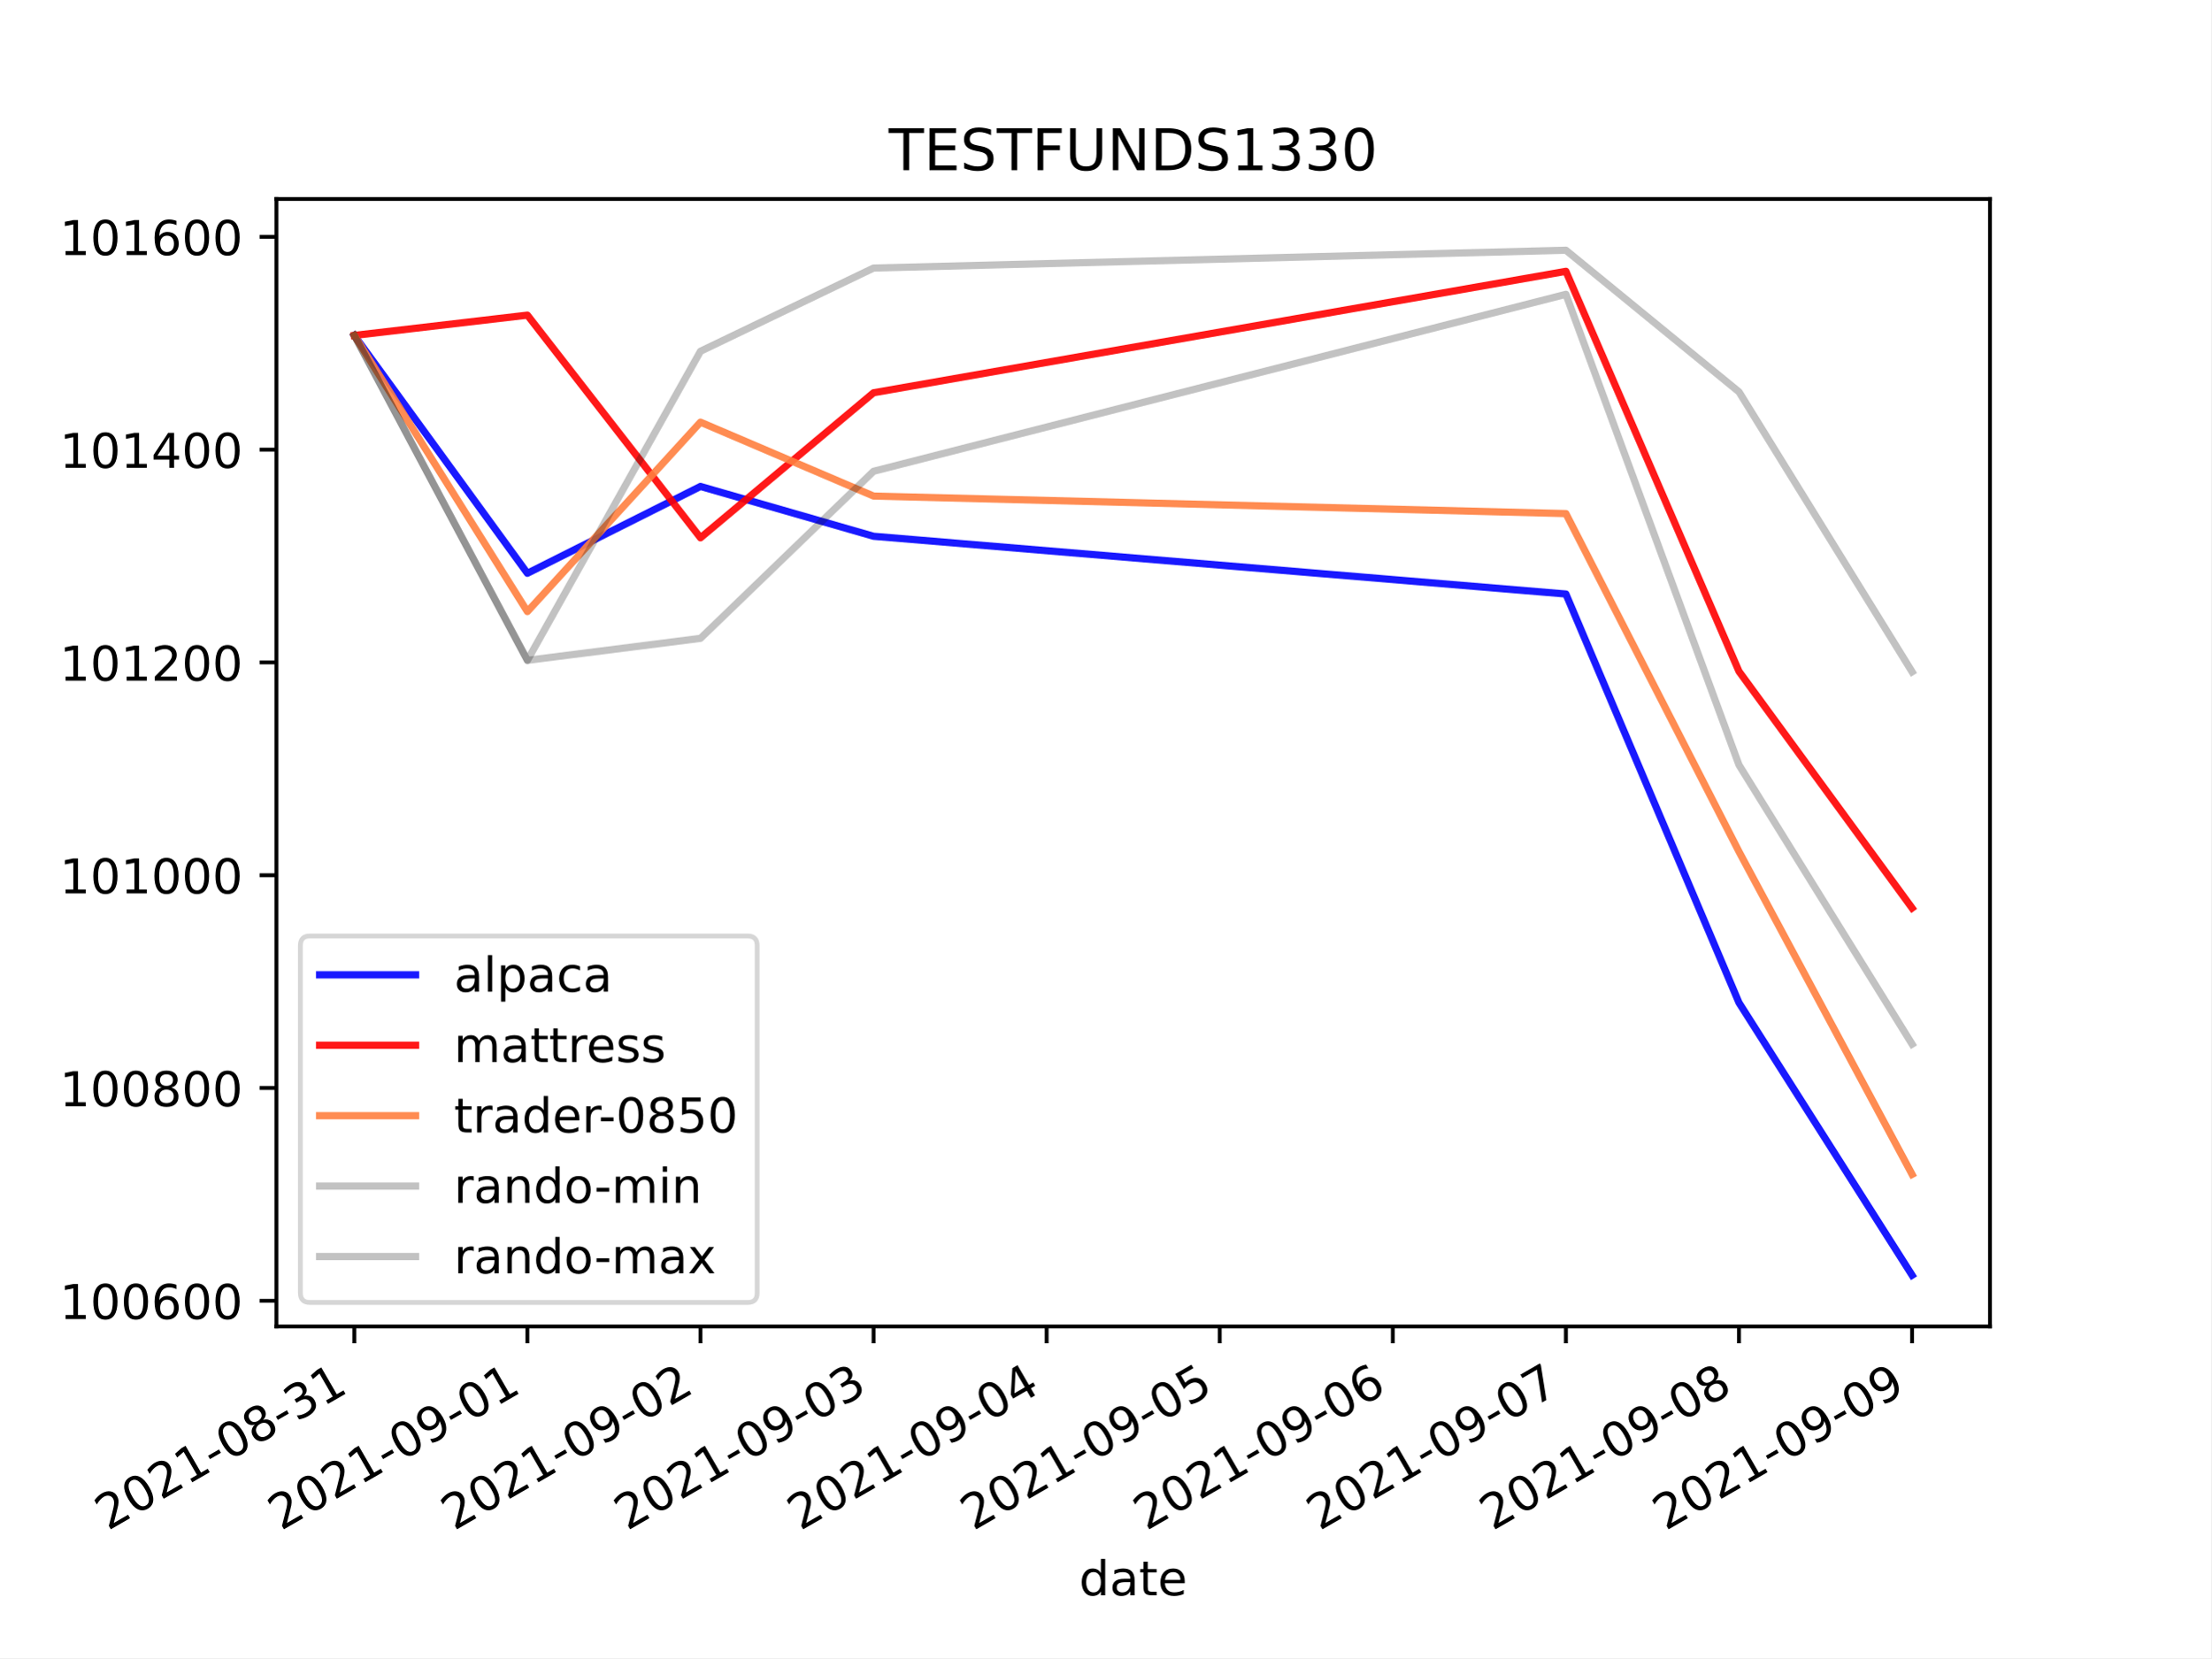
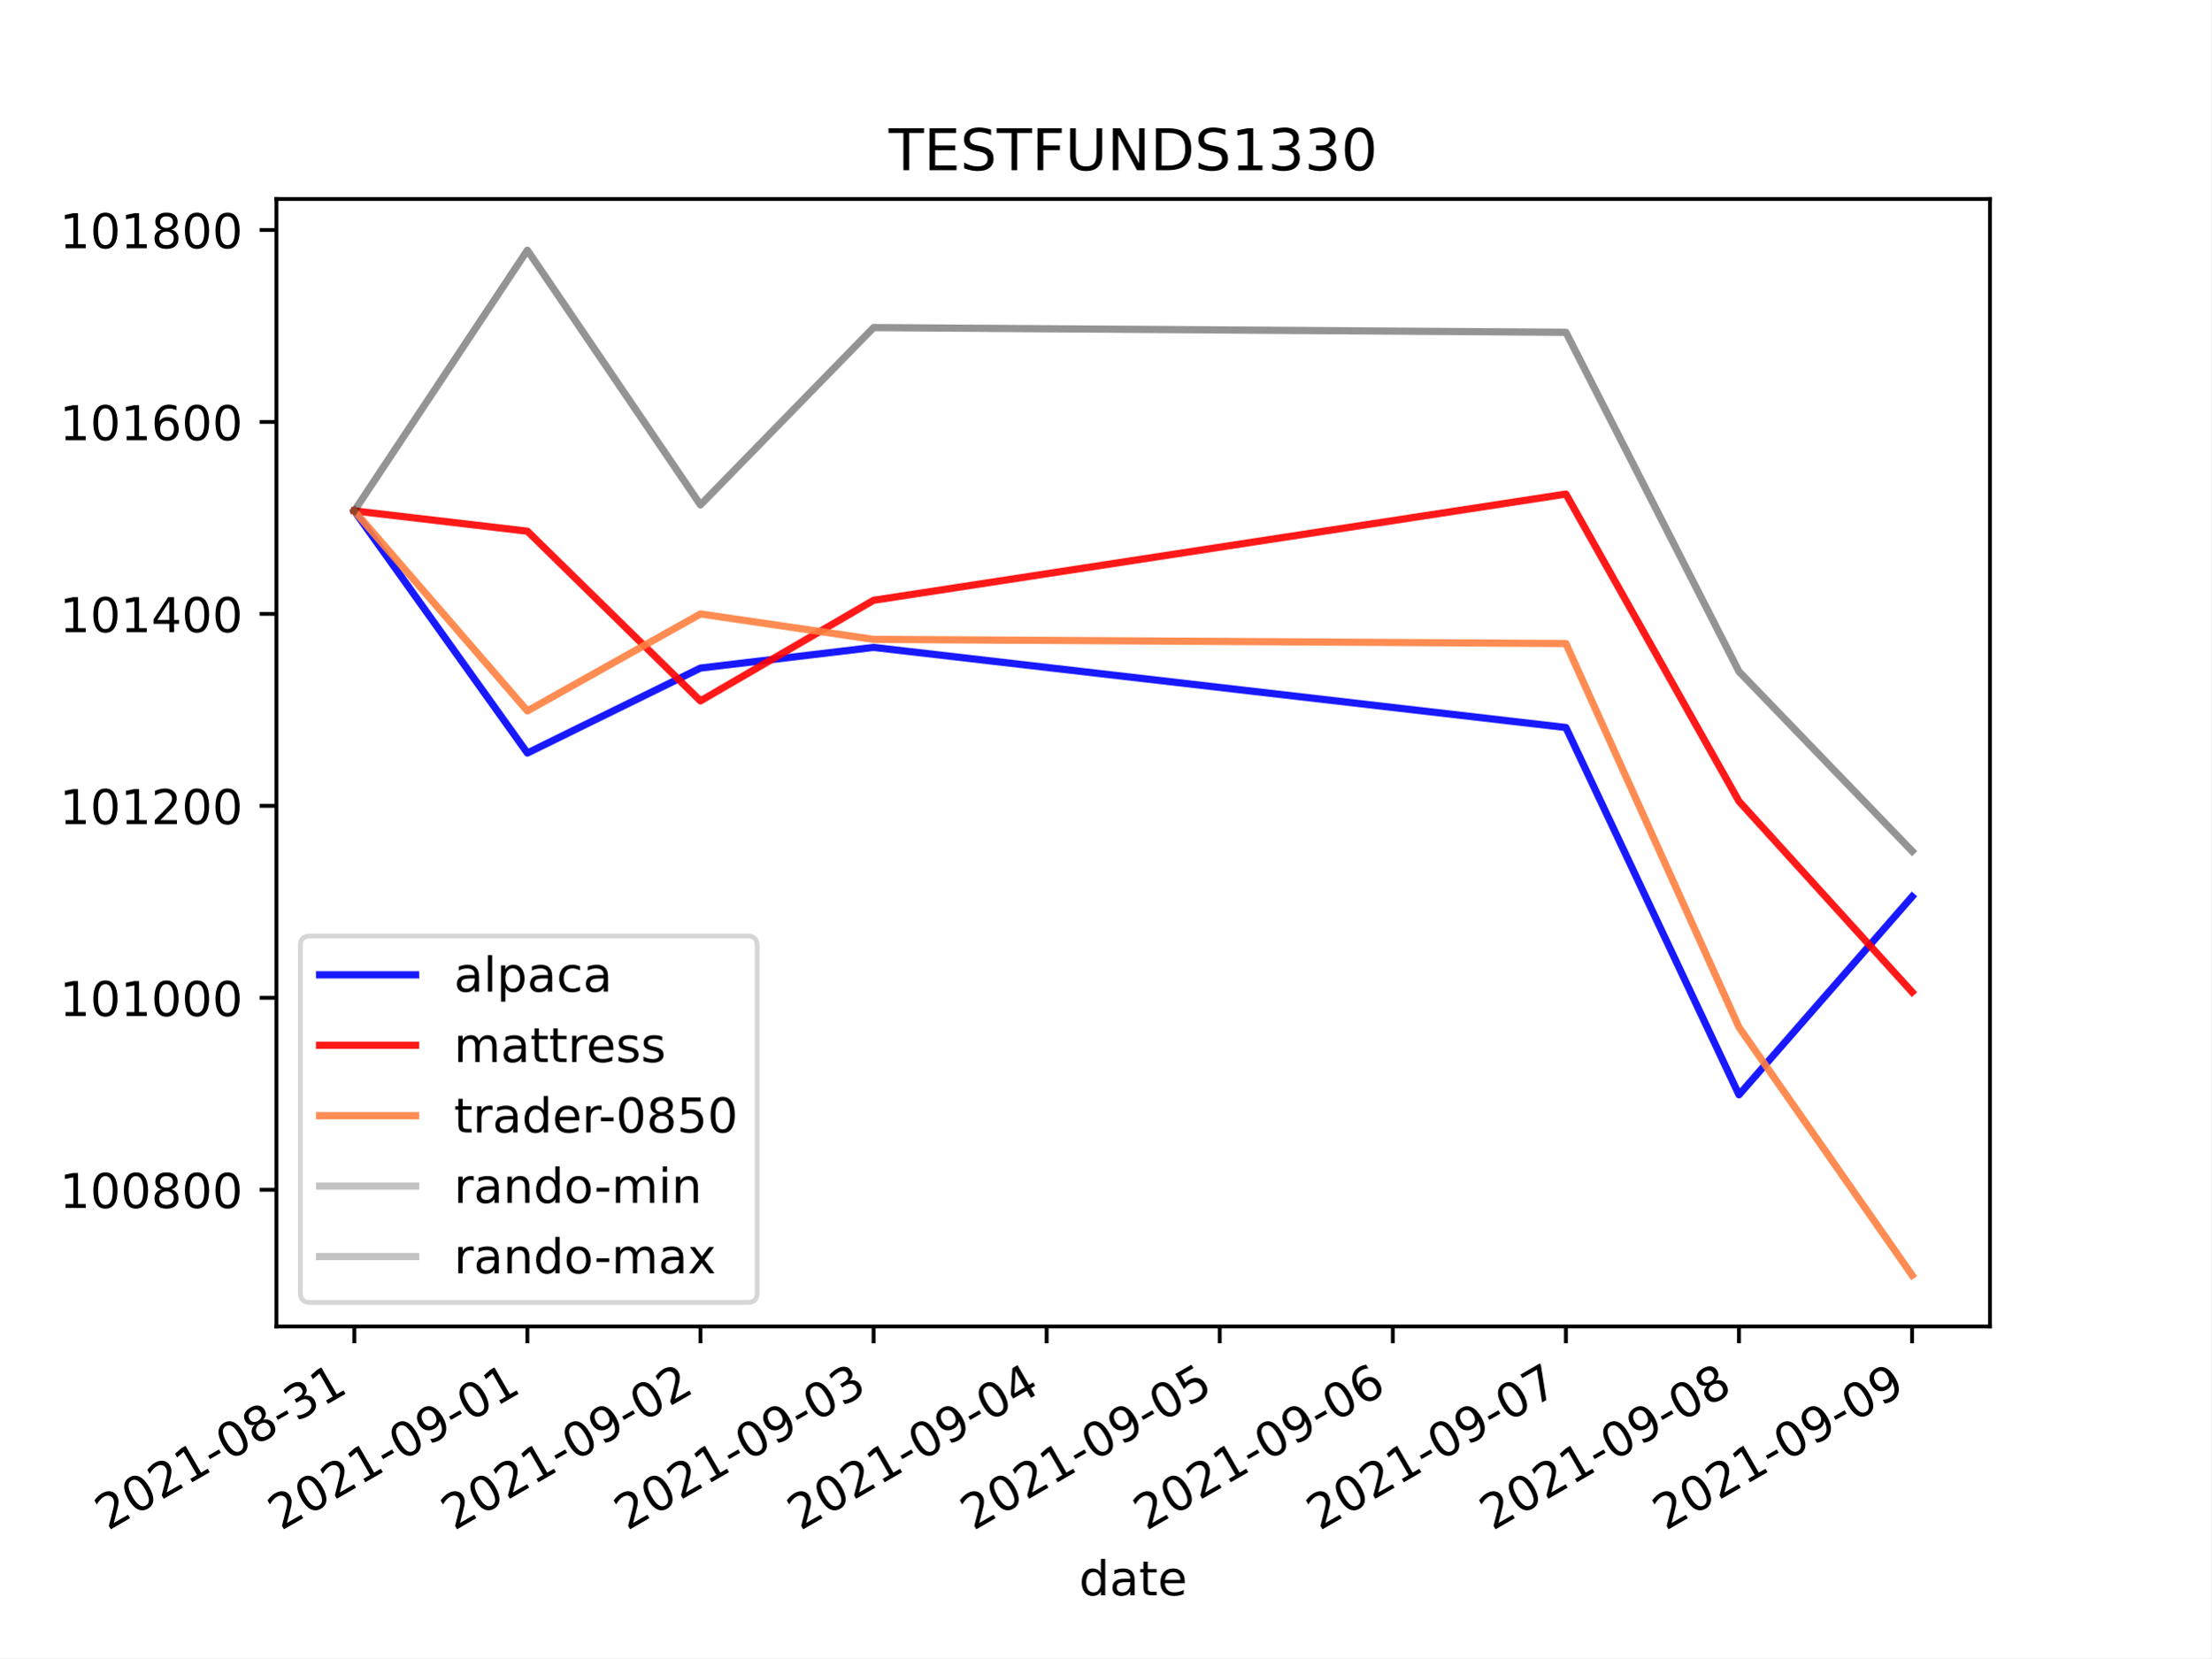
<svg xmlns="http://www.w3.org/2000/svg" xmlns:xlink="http://www.w3.org/1999/xlink" height="345.6pt" version="1.1" viewBox="0 0 460.8 345.6" width="460.8pt">
  <defs>
    <style type="text/css">*{stroke-linecap:butt;stroke-linejoin:round;}</style>
  </defs>
  <g id="figure_1">
    <g id="patch_1">
      <path d="M 0 345.6  L 460.8 345.6  L 460.8 0  L 0 0  z " style="fill:#ffffff;" />
    </g>
    <g id="axes_1">
      <g id="patch_2">
        <path d="M 57.6 276.48  L 414.72 276.48  L 414.72 41.472  L 57.6 41.472  z " style="fill:#ffffff;" />
      </g>
      <g id="matplotlib.axis_1">
        <g id="xtick_1">
          <g id="line2d_1">
            <defs>
-               <path d="M 0 0  L 0 3.5  " id="m4c5fed53c9" style="stroke:#000000;stroke-width:0.8;" />
-             </defs>
-             <g>
-               <use style="stroke:#000000;stroke-width:0.8;" x="73.833" xlink:href="#m4c5fed53c9" y="276.48" />
+               <path d="M 0 0  L 0 3.5  " id="m4da2b58bad" style="stroke:#000000;stroke-width:0.8;" />
+             </defs>
+             <g>
+               <use style="stroke:#000000;stroke-width:0.8;" x="73.833" xlink:href="#m4da2b58bad" y="276.48" />
            </g>
          </g>
          <g id="text_1">
            <g transform="translate(22.46328 319.1183)rotate(-30)scale(0.1 -0.1)">
              <defs>
                <path d="M 1228 531  L 3431 531  L 3431 0  L 469 0  L 469 531  Q 828 903 1448 1529  Q 2069 2156 2228 2338  Q 2531 2678 2651 2914  Q 2772 3150 2772 3378  Q 2772 3750 2511 3984  Q 2250 4219 1831 4219  Q 1534 4219 1204 4116  Q 875 4013 500 3803  L 500 4441  Q 881 4594 1212 4672  Q 1544 4750 1819 4750  Q 2544 4750 2975 4387  Q 3406 4025 3406 3419  Q 3406 3131 3298 2873  Q 3191 2616 2906 2266  Q 2828 2175 2409 1742  Q 1991 1309 1228 531  z " id="DejaVuSans-32" transform="scale(0.015625)" />
                <path d="M 2034 4250  Q 1547 4250 1301 3770  Q 1056 3291 1056 2328  Q 1056 1369 1301 889  Q 1547 409 2034 409  Q 2525 409 2770 889  Q 3016 1369 3016 2328  Q 3016 3291 2770 3770  Q 2525 4250 2034 4250  z M 2034 4750  Q 2819 4750 3233 4129  Q 3647 3509 3647 2328  Q 3647 1150 3233 529  Q 2819 -91 2034 -91  Q 1250 -91 836 529  Q 422 1150 422 2328  Q 422 3509 836 4129  Q 1250 4750 2034 4750  z " id="DejaVuSans-30" transform="scale(0.015625)" />
                <path d="M 794 531  L 1825 531  L 1825 4091  L 703 3866  L 703 4441  L 1819 4666  L 2450 4666  L 2450 531  L 3481 531  L 3481 0  L 794 0  L 794 531  z " id="DejaVuSans-31" transform="scale(0.015625)" />
                <path d="M 313 2009  L 1997 2009  L 1997 1497  L 313 1497  L 313 2009  z " id="DejaVuSans-2d" transform="scale(0.015625)" />
                <path d="M 2034 2216  Q 1584 2216 1326 1975  Q 1069 1734 1069 1313  Q 1069 891 1326 650  Q 1584 409 2034 409  Q 2484 409 2743 651  Q 3003 894 3003 1313  Q 3003 1734 2745 1975  Q 2488 2216 2034 2216  z M 1403 2484  Q 997 2584 770 2862  Q 544 3141 544 3541  Q 544 4100 942 4425  Q 1341 4750 2034 4750  Q 2731 4750 3128 4425  Q 3525 4100 3525 3541  Q 3525 3141 3298 2862  Q 3072 2584 2669 2484  Q 3125 2378 3379 2068  Q 3634 1759 3634 1313  Q 3634 634 3220 271  Q 2806 -91 2034 -91  Q 1263 -91 848 271  Q 434 634 434 1313  Q 434 1759 690 2068  Q 947 2378 1403 2484  z M 1172 3481  Q 1172 3119 1398 2916  Q 1625 2713 2034 2713  Q 2441 2713 2670 2916  Q 2900 3119 2900 3481  Q 2900 3844 2670 4047  Q 2441 4250 2034 4250  Q 1625 4250 1398 4047  Q 1172 3844 1172 3481  z " id="DejaVuSans-38" transform="scale(0.015625)" />
                <path d="M 2597 2516  Q 3050 2419 3304 2112  Q 3559 1806 3559 1356  Q 3559 666 3084 287  Q 2609 -91 1734 -91  Q 1441 -91 1130 -33  Q 819 25 488 141  L 488 750  Q 750 597 1062 519  Q 1375 441 1716 441  Q 2309 441 2620 675  Q 2931 909 2931 1356  Q 2931 1769 2642 2001  Q 2353 2234 1838 2234  L 1294 2234  L 1294 2753  L 1863 2753  Q 2328 2753 2575 2939  Q 2822 3125 2822 3475  Q 2822 3834 2567 4026  Q 2313 4219 1838 4219  Q 1578 4219 1281 4162  Q 984 4106 628 3988  L 628 4550  Q 988 4650 1302 4700  Q 1616 4750 1894 4750  Q 2613 4750 3031 4423  Q 3450 4097 3450 3541  Q 3450 3153 3228 2886  Q 3006 2619 2597 2516  z " id="DejaVuSans-33" transform="scale(0.015625)" />
              </defs>
              <use xlink:href="#DejaVuSans-32" />
              <use x="63.623" xlink:href="#DejaVuSans-30" />
              <use x="127.246" xlink:href="#DejaVuSans-32" />
              <use x="190.869" xlink:href="#DejaVuSans-31" />
              <use x="254.492" xlink:href="#DejaVuSans-2d" />
              <use x="290.576" xlink:href="#DejaVuSans-30" />
              <use x="354.199" xlink:href="#DejaVuSans-38" />
              <use x="417.822" xlink:href="#DejaVuSans-2d" />
              <use x="453.906" xlink:href="#DejaVuSans-33" />
              <use x="517.529" xlink:href="#DejaVuSans-31" />
            </g>
          </g>
        </g>
        <g id="xtick_2">
          <g id="line2d_2">
            <g>
-               <use style="stroke:#000000;stroke-width:0.8;" x="109.905" xlink:href="#m4c5fed53c9" y="276.48" />
+               <use style="stroke:#000000;stroke-width:0.8;" x="109.905" xlink:href="#m4da2b58bad" y="276.48" />
            </g>
          </g>
          <g id="text_2">
            <g transform="translate(58.536 319.1183)rotate(-30)scale(0.1 -0.1)">
              <defs>
                <path d="M 703 97  L 703 672  Q 941 559 1184 500  Q 1428 441 1663 441  Q 2288 441 2617 861  Q 2947 1281 2994 2138  Q 2813 1869 2534 1725  Q 2256 1581 1919 1581  Q 1219 1581 811 2004  Q 403 2428 403 3163  Q 403 3881 828 4315  Q 1253 4750 1959 4750  Q 2769 4750 3195 4129  Q 3622 3509 3622 2328  Q 3622 1225 3098 567  Q 2575 -91 1691 -91  Q 1453 -91 1209 -44  Q 966 3 703 97  z M 1959 2075  Q 2384 2075 2632 2365  Q 2881 2656 2881 3163  Q 2881 3666 2632 3958  Q 2384 4250 1959 4250  Q 1534 4250 1286 3958  Q 1038 3666 1038 3163  Q 1038 2656 1286 2365  Q 1534 2075 1959 2075  z " id="DejaVuSans-39" transform="scale(0.015625)" />
              </defs>
              <use xlink:href="#DejaVuSans-32" />
              <use x="63.623" xlink:href="#DejaVuSans-30" />
              <use x="127.246" xlink:href="#DejaVuSans-32" />
              <use x="190.869" xlink:href="#DejaVuSans-31" />
              <use x="254.492" xlink:href="#DejaVuSans-2d" />
              <use x="290.576" xlink:href="#DejaVuSans-30" />
              <use x="354.199" xlink:href="#DejaVuSans-39" />
              <use x="417.822" xlink:href="#DejaVuSans-2d" />
              <use x="453.906" xlink:href="#DejaVuSans-30" />
              <use x="517.529" xlink:href="#DejaVuSans-31" />
            </g>
          </g>
        </g>
        <g id="xtick_3">
          <g id="line2d_3">
            <g>
-               <use style="stroke:#000000;stroke-width:0.8;" x="145.978" xlink:href="#m4c5fed53c9" y="276.48" />
+               <use style="stroke:#000000;stroke-width:0.8;" x="145.978" xlink:href="#m4da2b58bad" y="276.48" />
            </g>
          </g>
          <g id="text_3">
            <g transform="translate(94.60873 319.1183)rotate(-30)scale(0.1 -0.1)">
              <use xlink:href="#DejaVuSans-32" />
              <use x="63.623" xlink:href="#DejaVuSans-30" />
              <use x="127.246" xlink:href="#DejaVuSans-32" />
              <use x="190.869" xlink:href="#DejaVuSans-31" />
              <use x="254.492" xlink:href="#DejaVuSans-2d" />
              <use x="290.576" xlink:href="#DejaVuSans-30" />
              <use x="354.199" xlink:href="#DejaVuSans-39" />
              <use x="417.822" xlink:href="#DejaVuSans-2d" />
              <use x="453.906" xlink:href="#DejaVuSans-30" />
              <use x="517.529" xlink:href="#DejaVuSans-32" />
            </g>
          </g>
        </g>
        <g id="xtick_4">
          <g id="line2d_4">
            <g>
-               <use style="stroke:#000000;stroke-width:0.8;" x="182.051" xlink:href="#m4c5fed53c9" y="276.48" />
+               <use style="stroke:#000000;stroke-width:0.8;" x="182.051" xlink:href="#m4da2b58bad" y="276.48" />
            </g>
          </g>
          <g id="text_4">
            <g transform="translate(130.6815 319.1183)rotate(-30)scale(0.1 -0.1)">
              <use xlink:href="#DejaVuSans-32" />
              <use x="63.623" xlink:href="#DejaVuSans-30" />
              <use x="127.246" xlink:href="#DejaVuSans-32" />
              <use x="190.869" xlink:href="#DejaVuSans-31" />
              <use x="254.492" xlink:href="#DejaVuSans-2d" />
              <use x="290.576" xlink:href="#DejaVuSans-30" />
              <use x="354.199" xlink:href="#DejaVuSans-39" />
              <use x="417.822" xlink:href="#DejaVuSans-2d" />
              <use x="453.906" xlink:href="#DejaVuSans-30" />
              <use x="517.529" xlink:href="#DejaVuSans-33" />
            </g>
          </g>
        </g>
        <g id="xtick_5">
          <g id="line2d_5">
            <g>
-               <use style="stroke:#000000;stroke-width:0.8;" x="218.124" xlink:href="#m4c5fed53c9" y="276.48" />
+               <use style="stroke:#000000;stroke-width:0.8;" x="218.124" xlink:href="#m4da2b58bad" y="276.48" />
            </g>
          </g>
          <g id="text_5">
            <g transform="translate(166.7542 319.1183)rotate(-30)scale(0.1 -0.1)">
              <defs>
                <path d="M 2419 4116  L 825 1625  L 2419 1625  L 2419 4116  z M 2253 4666  L 3047 4666  L 3047 1625  L 3713 1625  L 3713 1100  L 3047 1100  L 3047 0  L 2419 0  L 2419 1100  L 313 1100  L 313 1709  L 2253 4666  z " id="DejaVuSans-34" transform="scale(0.015625)" />
              </defs>
              <use xlink:href="#DejaVuSans-32" />
              <use x="63.623" xlink:href="#DejaVuSans-30" />
              <use x="127.246" xlink:href="#DejaVuSans-32" />
              <use x="190.869" xlink:href="#DejaVuSans-31" />
              <use x="254.492" xlink:href="#DejaVuSans-2d" />
              <use x="290.576" xlink:href="#DejaVuSans-30" />
              <use x="354.199" xlink:href="#DejaVuSans-39" />
              <use x="417.822" xlink:href="#DejaVuSans-2d" />
              <use x="453.906" xlink:href="#DejaVuSans-30" />
              <use x="517.529" xlink:href="#DejaVuSans-34" />
            </g>
          </g>
        </g>
        <g id="xtick_6">
          <g id="line2d_6">
            <g>
-               <use style="stroke:#000000;stroke-width:0.8;" x="254.196" xlink:href="#m4c5fed53c9" y="276.48" />
+               <use style="stroke:#000000;stroke-width:0.8;" x="254.196" xlink:href="#m4da2b58bad" y="276.48" />
            </g>
          </g>
          <g id="text_6">
            <g transform="translate(202.8269 319.1183)rotate(-30)scale(0.1 -0.1)">
              <defs>
                <path d="M 691 4666  L 3169 4666  L 3169 4134  L 1269 4134  L 1269 2991  Q 1406 3038 1543 3061  Q 1681 3084 1819 3084  Q 2600 3084 3056 2656  Q 3513 2228 3513 1497  Q 3513 744 3044 326  Q 2575 -91 1722 -91  Q 1428 -91 1123 -41  Q 819 9 494 109  L 494 744  Q 775 591 1075 516  Q 1375 441 1709 441  Q 2250 441 2565 725  Q 2881 1009 2881 1497  Q 2881 1984 2565 2268  Q 2250 2553 1709 2553  Q 1456 2553 1204 2497  Q 953 2441 691 2322  L 691 4666  z " id="DejaVuSans-35" transform="scale(0.015625)" />
              </defs>
              <use xlink:href="#DejaVuSans-32" />
              <use x="63.623" xlink:href="#DejaVuSans-30" />
              <use x="127.246" xlink:href="#DejaVuSans-32" />
              <use x="190.869" xlink:href="#DejaVuSans-31" />
              <use x="254.492" xlink:href="#DejaVuSans-2d" />
              <use x="290.576" xlink:href="#DejaVuSans-30" />
              <use x="354.199" xlink:href="#DejaVuSans-39" />
              <use x="417.822" xlink:href="#DejaVuSans-2d" />
              <use x="453.906" xlink:href="#DejaVuSans-30" />
              <use x="517.529" xlink:href="#DejaVuSans-35" />
            </g>
          </g>
        </g>
        <g id="xtick_7">
          <g id="line2d_7">
            <g>
-               <use style="stroke:#000000;stroke-width:0.8;" x="290.269" xlink:href="#m4c5fed53c9" y="276.48" />
+               <use style="stroke:#000000;stroke-width:0.8;" x="290.269" xlink:href="#m4da2b58bad" y="276.48" />
            </g>
          </g>
          <g id="text_7">
            <g transform="translate(238.8996 319.1183)rotate(-30)scale(0.1 -0.1)">
              <defs>
                <path d="M 2113 2584  Q 1688 2584 1439 2293  Q 1191 2003 1191 1497  Q 1191 994 1439 701  Q 1688 409 2113 409  Q 2538 409 2786 701  Q 3034 994 3034 1497  Q 3034 2003 2786 2293  Q 2538 2584 2113 2584  z M 3366 4563  L 3366 3988  Q 3128 4100 2886 4159  Q 2644 4219 2406 4219  Q 1781 4219 1451 3797  Q 1122 3375 1075 2522  Q 1259 2794 1537 2939  Q 1816 3084 2150 3084  Q 2853 3084 3261 2657  Q 3669 2231 3669 1497  Q 3669 778 3244 343  Q 2819 -91 2113 -91  Q 1303 -91 875 529  Q 447 1150 447 2328  Q 447 3434 972 4092  Q 1497 4750 2381 4750  Q 2619 4750 2861 4703  Q 3103 4656 3366 4563  z " id="DejaVuSans-36" transform="scale(0.015625)" />
              </defs>
              <use xlink:href="#DejaVuSans-32" />
              <use x="63.623" xlink:href="#DejaVuSans-30" />
              <use x="127.246" xlink:href="#DejaVuSans-32" />
              <use x="190.869" xlink:href="#DejaVuSans-31" />
              <use x="254.492" xlink:href="#DejaVuSans-2d" />
              <use x="290.576" xlink:href="#DejaVuSans-30" />
              <use x="354.199" xlink:href="#DejaVuSans-39" />
              <use x="417.822" xlink:href="#DejaVuSans-2d" />
              <use x="453.906" xlink:href="#DejaVuSans-30" />
              <use x="517.529" xlink:href="#DejaVuSans-36" />
            </g>
          </g>
        </g>
        <g id="xtick_8">
          <g id="line2d_8">
            <g>
-               <use style="stroke:#000000;stroke-width:0.8;" x="326.342" xlink:href="#m4c5fed53c9" y="276.48" />
+               <use style="stroke:#000000;stroke-width:0.8;" x="326.342" xlink:href="#m4da2b58bad" y="276.48" />
            </g>
          </g>
          <g id="text_8">
            <g transform="translate(274.9724 319.1183)rotate(-30)scale(0.1 -0.1)">
              <defs>
                <path d="M 525 4666  L 3525 4666  L 3525 4397  L 1831 0  L 1172 0  L 2766 4134  L 525 4134  L 525 4666  z " id="DejaVuSans-37" transform="scale(0.015625)" />
              </defs>
              <use xlink:href="#DejaVuSans-32" />
              <use x="63.623" xlink:href="#DejaVuSans-30" />
              <use x="127.246" xlink:href="#DejaVuSans-32" />
              <use x="190.869" xlink:href="#DejaVuSans-31" />
              <use x="254.492" xlink:href="#DejaVuSans-2d" />
              <use x="290.576" xlink:href="#DejaVuSans-30" />
              <use x="354.199" xlink:href="#DejaVuSans-39" />
              <use x="417.822" xlink:href="#DejaVuSans-2d" />
              <use x="453.906" xlink:href="#DejaVuSans-30" />
              <use x="517.529" xlink:href="#DejaVuSans-37" />
            </g>
          </g>
        </g>
        <g id="xtick_9">
          <g id="line2d_9">
            <g>
-               <use style="stroke:#000000;stroke-width:0.8;" x="362.415" xlink:href="#m4c5fed53c9" y="276.48" />
+               <use style="stroke:#000000;stroke-width:0.8;" x="362.415" xlink:href="#m4da2b58bad" y="276.48" />
            </g>
          </g>
          <g id="text_9">
            <g transform="translate(311.0451 319.1183)rotate(-30)scale(0.1 -0.1)">
              <use xlink:href="#DejaVuSans-32" />
              <use x="63.623" xlink:href="#DejaVuSans-30" />
              <use x="127.246" xlink:href="#DejaVuSans-32" />
              <use x="190.869" xlink:href="#DejaVuSans-31" />
              <use x="254.492" xlink:href="#DejaVuSans-2d" />
              <use x="290.576" xlink:href="#DejaVuSans-30" />
              <use x="354.199" xlink:href="#DejaVuSans-39" />
              <use x="417.822" xlink:href="#DejaVuSans-2d" />
              <use x="453.906" xlink:href="#DejaVuSans-30" />
              <use x="517.529" xlink:href="#DejaVuSans-38" />
            </g>
          </g>
        </g>
        <g id="xtick_10">
          <g id="line2d_10">
            <g>
-               <use style="stroke:#000000;stroke-width:0.8;" x="398.487" xlink:href="#m4c5fed53c9" y="276.48" />
+               <use style="stroke:#000000;stroke-width:0.8;" x="398.487" xlink:href="#m4da2b58bad" y="276.48" />
            </g>
          </g>
          <g id="text_10">
            <g transform="translate(347.1178 319.1183)rotate(-30)scale(0.1 -0.1)">
              <use xlink:href="#DejaVuSans-32" />
              <use x="63.623" xlink:href="#DejaVuSans-30" />
              <use x="127.246" xlink:href="#DejaVuSans-32" />
              <use x="190.869" xlink:href="#DejaVuSans-31" />
              <use x="254.492" xlink:href="#DejaVuSans-2d" />
              <use x="290.576" xlink:href="#DejaVuSans-30" />
              <use x="354.199" xlink:href="#DejaVuSans-39" />
              <use x="417.822" xlink:href="#DejaVuSans-2d" />
              <use x="453.906" xlink:href="#DejaVuSans-30" />
              <use x="517.529" xlink:href="#DejaVuSans-39" />
            </g>
          </g>
        </g>
        <g id="text_11">
          <g transform="translate(224.885 332.5178)scale(0.1 -0.1)">
            <defs>
              <path d="M 2906 2969  L 2906 4863  L 3481 4863  L 3481 0  L 2906 0  L 2906 525  Q 2725 213 2448 61  Q 2172 -91 1784 -91  Q 1150 -91 751 415  Q 353 922 353 1747  Q 353 2572 751 3078  Q 1150 3584 1784 3584  Q 2172 3584 2448 3432  Q 2725 3281 2906 2969  z M 947 1747  Q 947 1113 1208 752  Q 1469 391 1925 391  Q 2381 391 2643 752  Q 2906 1113 2906 1747  Q 2906 2381 2643 2742  Q 2381 3103 1925 3103  Q 1469 3103 1208 2742  Q 947 2381 947 1747  z " id="DejaVuSans-64" transform="scale(0.015625)" />
              <path d="M 2194 1759  Q 1497 1759 1228 1600  Q 959 1441 959 1056  Q 959 750 1161 570  Q 1363 391 1709 391  Q 2188 391 2477 730  Q 2766 1069 2766 1631  L 2766 1759  L 2194 1759  z M 3341 1997  L 3341 0  L 2766 0  L 2766 531  Q 2569 213 2275 61  Q 1981 -91 1556 -91  Q 1019 -91 701 211  Q 384 513 384 1019  Q 384 1609 779 1909  Q 1175 2209 1959 2209  L 2766 2209  L 2766 2266  Q 2766 2663 2505 2880  Q 2244 3097 1772 3097  Q 1472 3097 1187 3025  Q 903 2953 641 2809  L 641 3341  Q 956 3463 1253 3523  Q 1550 3584 1831 3584  Q 2591 3584 2966 3190  Q 3341 2797 3341 1997  z " id="DejaVuSans-61" transform="scale(0.015625)" />
              <path d="M 1172 4494  L 1172 3500  L 2356 3500  L 2356 3053  L 1172 3053  L 1172 1153  Q 1172 725 1289 603  Q 1406 481 1766 481  L 2356 481  L 2356 0  L 1766 0  Q 1100 0 847 248  Q 594 497 594 1153  L 594 3053  L 172 3053  L 172 3500  L 594 3500  L 594 4494  L 1172 4494  z " id="DejaVuSans-74" transform="scale(0.015625)" />
              <path d="M 3597 1894  L 3597 1613  L 953 1613  Q 991 1019 1311 708  Q 1631 397 2203 397  Q 2534 397 2845 478  Q 3156 559 3463 722  L 3463 178  Q 3153 47 2828 -22  Q 2503 -91 2169 -91  Q 1331 -91 842 396  Q 353 884 353 1716  Q 353 2575 817 3079  Q 1281 3584 2069 3584  Q 2775 3584 3186 3129  Q 3597 2675 3597 1894  z M 3022 2063  Q 3016 2534 2758 2815  Q 2500 3097 2075 3097  Q 1594 3097 1305 2825  Q 1016 2553 972 2059  L 3022 2063  z " id="DejaVuSans-65" transform="scale(0.015625)" />
            </defs>
            <use xlink:href="#DejaVuSans-64" />
            <use x="63.477" xlink:href="#DejaVuSans-61" />
            <use x="124.756" xlink:href="#DejaVuSans-74" />
            <use x="163.965" xlink:href="#DejaVuSans-65" />
          </g>
        </g>
      </g>
      <g id="matplotlib.axis_2">
        <g id="ytick_1">
          <g id="line2d_11">
            <defs>
-               <path d="M 0 0  L -3.5 0  " id="ma691c8495b" style="stroke:#000000;stroke-width:0.8;" />
-             </defs>
-             <g>
-               <use style="stroke:#000000;stroke-width:0.8;" x="57.6" xlink:href="#ma691c8495b" y="271.127" />
+               <path d="M 0 0  L -3.5 0  " id="m7d7e207d84" style="stroke:#000000;stroke-width:0.8;" />
+             </defs>
+             <g>
+               <use style="stroke:#000000;stroke-width:0.8;" x="57.6" xlink:href="#m7d7e207d84" y="247.988" />
            </g>
          </g>
          <g id="text_12">
-             <g transform="translate(12.425 274.9266)scale(0.1 -0.1)">
-               <use xlink:href="#DejaVuSans-31" />
-               <use x="63.623" xlink:href="#DejaVuSans-30" />
-               <use x="127.246" xlink:href="#DejaVuSans-30" />
-               <use x="190.869" xlink:href="#DejaVuSans-36" />
-               <use x="254.492" xlink:href="#DejaVuSans-30" />
-               <use x="318.115" xlink:href="#DejaVuSans-30" />
-             </g>
-           </g>
-         </g>
-         <g id="ytick_2">
-           <g id="line2d_12">
-             <g>
-               <use style="stroke:#000000;stroke-width:0.8;" x="57.6" xlink:href="#ma691c8495b" y="226.773" />
-             </g>
-           </g>
-           <g id="text_13">
-             <g transform="translate(12.425 230.5723)scale(0.1 -0.1)">
+             <g transform="translate(12.425 251.7871)scale(0.1 -0.1)">
              <use xlink:href="#DejaVuSans-31" />
              <use x="63.623" xlink:href="#DejaVuSans-30" />
              <use x="127.246" xlink:href="#DejaVuSans-30" />
              <use x="190.869" xlink:href="#DejaVuSans-38" />
              <use x="254.492" xlink:href="#DejaVuSans-30" />
              <use x="318.115" xlink:href="#DejaVuSans-30" />
            </g>
          </g>
        </g>
-         <g id="ytick_3">
-           <g id="line2d_13">
-             <g>
-               <use style="stroke:#000000;stroke-width:0.8;" x="57.6" xlink:href="#ma691c8495b" y="182.419" />
-             </g>
-           </g>
-           <g id="text_14">
-             <g transform="translate(12.425 186.218)scale(0.1 -0.1)">
+         <g id="ytick_2">
+           <g id="line2d_12">
+             <g>
+               <use style="stroke:#000000;stroke-width:0.8;" x="57.6" xlink:href="#m7d7e207d84" y="207.976" />
+             </g>
+           </g>
+           <g id="text_13">
+             <g transform="translate(12.425 211.7755)scale(0.1 -0.1)">
              <use xlink:href="#DejaVuSans-31" />
              <use x="63.623" xlink:href="#DejaVuSans-30" />
              <use x="127.246" xlink:href="#DejaVuSans-31" />
              <use x="190.869" xlink:href="#DejaVuSans-30" />
              <use x="254.492" xlink:href="#DejaVuSans-30" />
              <use x="318.115" xlink:href="#DejaVuSans-30" />
            </g>
          </g>
        </g>
-         <g id="ytick_4">
-           <g id="line2d_14">
-             <g>
-               <use style="stroke:#000000;stroke-width:0.8;" x="57.6" xlink:href="#ma691c8495b" y="138.065" />
-             </g>
-           </g>
-           <g id="text_15">
-             <g transform="translate(12.425 141.8637)scale(0.1 -0.1)">
+         <g id="ytick_3">
+           <g id="line2d_13">
+             <g>
+               <use style="stroke:#000000;stroke-width:0.8;" x="57.6" xlink:href="#m7d7e207d84" y="167.965" />
+             </g>
+           </g>
+           <g id="text_14">
+             <g transform="translate(12.425 171.7638)scale(0.1 -0.1)">
              <use xlink:href="#DejaVuSans-31" />
              <use x="63.623" xlink:href="#DejaVuSans-30" />
              <use x="127.246" xlink:href="#DejaVuSans-31" />
              <use x="190.869" xlink:href="#DejaVuSans-32" />
              <use x="254.492" xlink:href="#DejaVuSans-30" />
              <use x="318.115" xlink:href="#DejaVuSans-30" />
            </g>
          </g>
        </g>
-         <g id="ytick_5">
-           <g id="line2d_15">
-             <g>
-               <use style="stroke:#000000;stroke-width:0.8;" x="57.6" xlink:href="#ma691c8495b" y="93.71" />
-             </g>
-           </g>
-           <g id="text_16">
-             <g transform="translate(12.425 97.50946)scale(0.1 -0.1)">
+         <g id="ytick_4">
+           <g id="line2d_14">
+             <g>
+               <use style="stroke:#000000;stroke-width:0.8;" x="57.6" xlink:href="#m7d7e207d84" y="127.953" />
+             </g>
+           </g>
+           <g id="text_15">
+             <g transform="translate(12.425 131.7522)scale(0.1 -0.1)">
              <use xlink:href="#DejaVuSans-31" />
              <use x="63.623" xlink:href="#DejaVuSans-30" />
              <use x="127.246" xlink:href="#DejaVuSans-31" />
              <use x="190.869" xlink:href="#DejaVuSans-34" />
              <use x="254.492" xlink:href="#DejaVuSans-30" />
              <use x="318.115" xlink:href="#DejaVuSans-30" />
            </g>
          </g>
        </g>
-         <g id="ytick_6">
-           <g id="line2d_16">
-             <g>
-               <use style="stroke:#000000;stroke-width:0.8;" x="57.6" xlink:href="#ma691c8495b" y="49.356" />
-             </g>
-           </g>
-           <g id="text_17">
-             <g transform="translate(12.425 53.15518)scale(0.1 -0.1)">
+         <g id="ytick_5">
+           <g id="line2d_15">
+             <g>
+               <use style="stroke:#000000;stroke-width:0.8;" x="57.6" xlink:href="#m7d7e207d84" y="87.941" />
+             </g>
+           </g>
+           <g id="text_16">
+             <g transform="translate(12.425 91.74058)scale(0.1 -0.1)">
              <use xlink:href="#DejaVuSans-31" />
              <use x="63.623" xlink:href="#DejaVuSans-30" />
              <use x="127.246" xlink:href="#DejaVuSans-31" />
              <use x="190.869" xlink:href="#DejaVuSans-36" />
              <use x="254.492" xlink:href="#DejaVuSans-30" />
              <use x="318.115" xlink:href="#DejaVuSans-30" />
            </g>
          </g>
        </g>
+         <g id="ytick_6">
+           <g id="line2d_16">
+             <g>
+               <use style="stroke:#000000;stroke-width:0.8;" x="57.6" xlink:href="#m7d7e207d84" y="47.93" />
+             </g>
+           </g>
+           <g id="text_17">
+             <g transform="translate(12.425 51.72895)scale(0.1 -0.1)">
+               <use xlink:href="#DejaVuSans-31" />
+               <use x="63.623" xlink:href="#DejaVuSans-30" />
+               <use x="127.246" xlink:href="#DejaVuSans-31" />
+               <use x="190.869" xlink:href="#DejaVuSans-38" />
+               <use x="254.492" xlink:href="#DejaVuSans-30" />
+               <use x="318.115" xlink:href="#DejaVuSans-30" />
+             </g>
+           </g>
+         </g>
      </g>
      <g id="line2d_17">
-         <path clip-path="url(#p6c7e63e7ac)" d="M 73.833 69.906  L 109.905 119.489  L 145.978 101.387  L 182.051 111.771  L 326.342 123.81  L 362.415 209.002  L 398.487 265.798  " style="fill:none;stroke:#0000ff;stroke-linecap:square;stroke-opacity:0.9;stroke-width:1.5;" />
+         <path clip-path="url(#p32250a00ce)" d="M 73.833 106.48  L 109.905 156.958  L 145.978 139.243  L 182.051 134.935  L 326.342 151.635  L 362.415 228.185  L 398.487 186.886  " style="fill:none;stroke:#0000ff;stroke-linecap:square;stroke-opacity:0.9;stroke-width:1.5;" />
      </g>
      <g id="line2d_18">
-         <path clip-path="url(#p6c7e63e7ac)" d="M 73.833 69.906  L 109.905 65.679  L 145.978 112.094  L 182.051 81.856  L 326.342 56.547  L 362.415 139.944  L 398.487 189.269  " style="fill:none;stroke:#ff0000;stroke-linecap:square;stroke-opacity:0.9;stroke-width:1.5;" />
+         <path clip-path="url(#p32250a00ce)" d="M 73.833 106.48  L 109.905 110.712  L 145.978 146.085  L 182.051 125.116  L 326.342 102.974  L 362.415 167.019  L 398.487 206.767  " style="fill:none;stroke:#ff0000;stroke-linecap:square;stroke-opacity:0.9;stroke-width:1.5;" />
      </g>
      <g id="line2d_19">
-         <path clip-path="url(#p6c7e63e7ac)" d="M 73.833 69.906  L 109.905 127.471  L 145.978 87.987  L 182.051 103.391  L 326.342 107.043  L 362.415 177.512  L 398.487 244.771  " style="fill:none;stroke:#ff8040;stroke-linecap:square;stroke-opacity:0.9;stroke-width:1.5;" />
+         <path clip-path="url(#p32250a00ce)" d="M 73.833 106.48  L 109.905 148.178  L 145.978 127.964  L 182.051 133.264  L 326.342 134.128  L 362.415 214.114  L 398.487 265.798  " style="fill:none;stroke:#ff8040;stroke-linecap:square;stroke-opacity:0.9;stroke-width:1.5;" />
      </g>
      <g id="line2d_20">
-         <path clip-path="url(#p6c7e63e7ac)" d="M 73.833 69.906  L 109.905 137.63  L 145.978 133.049  L 182.051 98.224  L 326.342 61.34  L 362.415 159.444  L 398.487 217.633  " style="fill:none;stroke:#0d0d0d;stroke-linecap:square;stroke-opacity:0.25;stroke-width:1.5;" />
+         <path clip-path="url(#p32250a00ce)" d="M 73.833 106.48  L 109.905 52.154  L 145.978 105.232  L 182.051 68.274  L 326.342 69.256  L 362.415 139.972  L 398.487 177.398  " style="fill:none;stroke:#0d0d0d;stroke-linecap:square;stroke-opacity:0.25;stroke-width:1.5;" />
      </g>
      <g id="line2d_21">
-         <path clip-path="url(#p6c7e63e7ac)" d="M 73.833 69.906  L 109.905 137.63  L 145.978 73.212  L 182.051 55.865  L 326.342 52.154  L 362.415 81.678  L 398.487 140.026  " style="fill:none;stroke:#0d0d0d;stroke-linecap:square;stroke-opacity:0.25;stroke-width:1.5;" />
+         <path clip-path="url(#p32250a00ce)" d="M 73.833 106.48  L 109.905 52.154  L 145.978 105.232  L 182.051 68.274  L 326.342 69.256  L 362.415 139.972  L 398.487 177.398  " style="fill:none;stroke:#0d0d0d;stroke-linecap:square;stroke-opacity:0.25;stroke-width:1.5;" />
      </g>
      <g id="patch_3">
        <path d="M 57.6 276.48  L 57.6 41.472  " style="fill:none;stroke:#000000;stroke-linecap:square;stroke-linejoin:miter;stroke-width:0.8;" />
      </g>
      <g id="patch_4">
        <path d="M 414.72 276.48  L 414.72 41.472  " style="fill:none;stroke:#000000;stroke-linecap:square;stroke-linejoin:miter;stroke-width:0.8;" />
      </g>
      <g id="patch_5">
        <path d="M 57.6 276.48  L 414.72 276.48  " style="fill:none;stroke:#000000;stroke-linecap:square;stroke-linejoin:miter;stroke-width:0.8;" />
      </g>
      <g id="patch_6">
        <path d="M 57.6 41.472  L 414.72 41.472  " style="fill:none;stroke:#000000;stroke-linecap:square;stroke-linejoin:miter;stroke-width:0.8;" />
      </g>
      <g id="text_18">
        <g transform="translate(185.2003 35.472)scale(0.12 -0.12)">
          <defs>
            <path d="M -19 4666  L 3928 4666  L 3928 4134  L 2272 4134  L 2272 0  L 1638 0  L 1638 4134  L -19 4134  L -19 4666  z " id="DejaVuSans-54" transform="scale(0.015625)" />
            <path d="M 628 4666  L 3578 4666  L 3578 4134  L 1259 4134  L 1259 2753  L 3481 2753  L 3481 2222  L 1259 2222  L 1259 531  L 3634 531  L 3634 0  L 628 0  L 628 4666  z " id="DejaVuSans-45" transform="scale(0.015625)" />
            <path d="M 3425 4513  L 3425 3897  Q 3066 4069 2747 4153  Q 2428 4238 2131 4238  Q 1616 4238 1336 4038  Q 1056 3838 1056 3469  Q 1056 3159 1242 3001  Q 1428 2844 1947 2747  L 2328 2669  Q 3034 2534 3370 2195  Q 3706 1856 3706 1288  Q 3706 609 3251 259  Q 2797 -91 1919 -91  Q 1588 -91 1214 -16  Q 841 59 441 206  L 441 856  Q 825 641 1194 531  Q 1563 422 1919 422  Q 2459 422 2753 634  Q 3047 847 3047 1241  Q 3047 1584 2836 1778  Q 2625 1972 2144 2069  L 1759 2144  Q 1053 2284 737 2584  Q 422 2884 422 3419  Q 422 4038 858 4394  Q 1294 4750 2059 4750  Q 2388 4750 2728 4690  Q 3069 4631 3425 4513  z " id="DejaVuSans-53" transform="scale(0.015625)" />
            <path d="M 628 4666  L 3309 4666  L 3309 4134  L 1259 4134  L 1259 2759  L 3109 2759  L 3109 2228  L 1259 2228  L 1259 0  L 628 0  L 628 4666  z " id="DejaVuSans-46" transform="scale(0.015625)" />
            <path d="M 556 4666  L 1191 4666  L 1191 1831  Q 1191 1081 1462 751  Q 1734 422 2344 422  Q 2950 422 3222 751  Q 3494 1081 3494 1831  L 3494 4666  L 4128 4666  L 4128 1753  Q 4128 841 3676 375  Q 3225 -91 2344 -91  Q 1459 -91 1007 375  Q 556 841 556 1753  L 556 4666  z " id="DejaVuSans-55" transform="scale(0.015625)" />
            <path d="M 628 4666  L 1478 4666  L 3547 763  L 3547 4666  L 4159 4666  L 4159 0  L 3309 0  L 1241 3903  L 1241 0  L 628 0  L 628 4666  z " id="DejaVuSans-4e" transform="scale(0.015625)" />
            <path d="M 1259 4147  L 1259 519  L 2022 519  Q 2988 519 3436 956  Q 3884 1394 3884 2338  Q 3884 3275 3436 3711  Q 2988 4147 2022 4147  L 1259 4147  z M 628 4666  L 1925 4666  Q 3281 4666 3915 4102  Q 4550 3538 4550 2338  Q 4550 1131 3912 565  Q 3275 0 1925 0  L 628 0  L 628 4666  z " id="DejaVuSans-44" transform="scale(0.015625)" />
          </defs>
          <use xlink:href="#DejaVuSans-54" />
          <use x="61.084" xlink:href="#DejaVuSans-45" />
          <use x="124.268" xlink:href="#DejaVuSans-53" />
          <use x="187.744" xlink:href="#DejaVuSans-54" />
          <use x="248.828" xlink:href="#DejaVuSans-46" />
          <use x="306.348" xlink:href="#DejaVuSans-55" />
          <use x="379.541" xlink:href="#DejaVuSans-4e" />
          <use x="454.346" xlink:href="#DejaVuSans-44" />
          <use x="531.348" xlink:href="#DejaVuSans-53" />
          <use x="594.824" xlink:href="#DejaVuSans-31" />
          <use x="658.447" xlink:href="#DejaVuSans-33" />
          <use x="722.07" xlink:href="#DejaVuSans-33" />
          <use x="785.693" xlink:href="#DejaVuSans-30" />
        </g>
      </g>
      <g id="legend_1">
        <g id="patch_7">
          <path d="M 64.6 271.48  L 155.792 271.48  Q 157.792 271.48 157.792 269.48  L 157.792 197.089  Q 157.792 195.089 155.792 195.089  L 64.6 195.089  Q 62.6 195.089 62.6 197.089  L 62.6 269.48  Q 62.6 271.48 64.6 271.48  z " style="fill:#ffffff;opacity:0.8;stroke:#cccccc;stroke-linejoin:miter;" />
        </g>
        <g id="line2d_22">
          <path d="M 66.6 203.188  L 86.6 203.188  " style="fill:none;stroke:#0000ff;stroke-linecap:square;stroke-opacity:0.9;stroke-width:1.5;" />
        </g>
        <g id="line2d_23" />
        <g id="text_19">
          <g transform="translate(94.6 206.6878)scale(0.1 -0.1)">
            <defs>
              <path d="M 603 4863  L 1178 4863  L 1178 0  L 603 0  L 603 4863  z " id="DejaVuSans-6c" transform="scale(0.015625)" />
              <path d="M 1159 525  L 1159 -1331  L 581 -1331  L 581 3500  L 1159 3500  L 1159 2969  Q 1341 3281 1617 3432  Q 1894 3584 2278 3584  Q 2916 3584 3314 3078  Q 3713 2572 3713 1747  Q 3713 922 3314 415  Q 2916 -91 2278 -91  Q 1894 -91 1617 61  Q 1341 213 1159 525  z M 3116 1747  Q 3116 2381 2855 2742  Q 2594 3103 2138 3103  Q 1681 3103 1420 2742  Q 1159 2381 1159 1747  Q 1159 1113 1420 752  Q 1681 391 2138 391  Q 2594 391 2855 752  Q 3116 1113 3116 1747  z " id="DejaVuSans-70" transform="scale(0.015625)" />
              <path d="M 3122 3366  L 3122 2828  Q 2878 2963 2633 3030  Q 2388 3097 2138 3097  Q 1578 3097 1268 2742  Q 959 2388 959 1747  Q 959 1106 1268 751  Q 1578 397 2138 397  Q 2388 397 2633 464  Q 2878 531 3122 666  L 3122 134  Q 2881 22 2623 -34  Q 2366 -91 2075 -91  Q 1284 -91 818 406  Q 353 903 353 1747  Q 353 2603 823 3093  Q 1294 3584 2113 3584  Q 2378 3584 2631 3529  Q 2884 3475 3122 3366  z " id="DejaVuSans-63" transform="scale(0.015625)" />
            </defs>
            <use xlink:href="#DejaVuSans-61" />
            <use x="61.279" xlink:href="#DejaVuSans-6c" />
            <use x="89.062" xlink:href="#DejaVuSans-70" />
            <use x="152.539" xlink:href="#DejaVuSans-61" />
            <use x="213.818" xlink:href="#DejaVuSans-63" />
            <use x="268.799" xlink:href="#DejaVuSans-61" />
          </g>
        </g>
        <g id="line2d_24">
          <path d="M 66.6 217.866  L 86.6 217.866  " style="fill:none;stroke:#ff0000;stroke-linecap:square;stroke-opacity:0.9;stroke-width:1.5;" />
        </g>
        <g id="line2d_25" />
        <g id="text_20">
          <g transform="translate(94.6 221.3659)scale(0.1 -0.1)">
            <defs>
              <path d="M 3328 2828  Q 3544 3216 3844 3400  Q 4144 3584 4550 3584  Q 5097 3584 5394 3201  Q 5691 2819 5691 2113  L 5691 0  L 5113 0  L 5113 2094  Q 5113 2597 4934 2840  Q 4756 3084 4391 3084  Q 3944 3084 3684 2787  Q 3425 2491 3425 1978  L 3425 0  L 2847 0  L 2847 2094  Q 2847 2600 2669 2842  Q 2491 3084 2119 3084  Q 1678 3084 1418 2786  Q 1159 2488 1159 1978  L 1159 0  L 581 0  L 581 3500  L 1159 3500  L 1159 2956  Q 1356 3278 1631 3431  Q 1906 3584 2284 3584  Q 2666 3584 2933 3390  Q 3200 3197 3328 2828  z " id="DejaVuSans-6d" transform="scale(0.015625)" />
              <path d="M 2631 2963  Q 2534 3019 2420 3045  Q 2306 3072 2169 3072  Q 1681 3072 1420 2755  Q 1159 2438 1159 1844  L 1159 0  L 581 0  L 581 3500  L 1159 3500  L 1159 2956  Q 1341 3275 1631 3429  Q 1922 3584 2338 3584  Q 2397 3584 2469 3576  Q 2541 3569 2628 3553  L 2631 2963  z " id="DejaVuSans-72" transform="scale(0.015625)" />
              <path d="M 2834 3397  L 2834 2853  Q 2591 2978 2328 3040  Q 2066 3103 1784 3103  Q 1356 3103 1142 2972  Q 928 2841 928 2578  Q 928 2378 1081 2264  Q 1234 2150 1697 2047  L 1894 2003  Q 2506 1872 2764 1633  Q 3022 1394 3022 966  Q 3022 478 2636 193  Q 2250 -91 1575 -91  Q 1294 -91 989 -36  Q 684 19 347 128  L 347 722  Q 666 556 975 473  Q 1284 391 1588 391  Q 1994 391 2212 530  Q 2431 669 2431 922  Q 2431 1156 2273 1281  Q 2116 1406 1581 1522  L 1381 1569  Q 847 1681 609 1914  Q 372 2147 372 2553  Q 372 3047 722 3315  Q 1072 3584 1716 3584  Q 2034 3584 2315 3537  Q 2597 3491 2834 3397  z " id="DejaVuSans-73" transform="scale(0.015625)" />
            </defs>
            <use xlink:href="#DejaVuSans-6d" />
            <use x="97.412" xlink:href="#DejaVuSans-61" />
            <use x="158.691" xlink:href="#DejaVuSans-74" />
            <use x="197.9" xlink:href="#DejaVuSans-74" />
            <use x="237.109" xlink:href="#DejaVuSans-72" />
            <use x="275.973" xlink:href="#DejaVuSans-65" />
            <use x="337.496" xlink:href="#DejaVuSans-73" />
            <use x="389.596" xlink:href="#DejaVuSans-73" />
          </g>
        </g>
        <g id="line2d_26">
          <path d="M 66.6 232.544  L 86.6 232.544  " style="fill:none;stroke:#ff8040;stroke-linecap:square;stroke-opacity:0.9;stroke-width:1.5;" />
        </g>
        <g id="line2d_27" />
        <g id="text_21">
          <g transform="translate(94.6 236.0441)scale(0.1 -0.1)">
            <use xlink:href="#DejaVuSans-74" />
            <use x="39.209" xlink:href="#DejaVuSans-72" />
            <use x="80.322" xlink:href="#DejaVuSans-61" />
            <use x="141.602" xlink:href="#DejaVuSans-64" />
            <use x="205.078" xlink:href="#DejaVuSans-65" />
            <use x="266.602" xlink:href="#DejaVuSans-72" />
            <use x="301.34" xlink:href="#DejaVuSans-2d" />
            <use x="337.424" xlink:href="#DejaVuSans-30" />
            <use x="401.047" xlink:href="#DejaVuSans-38" />
            <use x="464.67" xlink:href="#DejaVuSans-35" />
            <use x="528.293" xlink:href="#DejaVuSans-30" />
          </g>
        </g>
        <g id="line2d_28">
          <path d="M 66.6 247.222  L 86.6 247.222  " style="fill:none;stroke:#0d0d0d;stroke-linecap:square;stroke-opacity:0.25;stroke-width:1.5;" />
        </g>
        <g id="line2d_29" />
        <g id="text_22">
          <g transform="translate(94.6 250.7222)scale(0.1 -0.1)">
            <defs>
              <path d="M 3513 2113  L 3513 0  L 2938 0  L 2938 2094  Q 2938 2591 2744 2837  Q 2550 3084 2163 3084  Q 1697 3084 1428 2787  Q 1159 2491 1159 1978  L 1159 0  L 581 0  L 581 3500  L 1159 3500  L 1159 2956  Q 1366 3272 1645 3428  Q 1925 3584 2291 3584  Q 2894 3584 3203 3211  Q 3513 2838 3513 2113  z " id="DejaVuSans-6e" transform="scale(0.015625)" />
              <path d="M 1959 3097  Q 1497 3097 1228 2736  Q 959 2375 959 1747  Q 959 1119 1226 758  Q 1494 397 1959 397  Q 2419 397 2687 759  Q 2956 1122 2956 1747  Q 2956 2369 2687 2733  Q 2419 3097 1959 3097  z M 1959 3584  Q 2709 3584 3137 3096  Q 3566 2609 3566 1747  Q 3566 888 3137 398  Q 2709 -91 1959 -91  Q 1206 -91 779 398  Q 353 888 353 1747  Q 353 2609 779 3096  Q 1206 3584 1959 3584  z " id="DejaVuSans-6f" transform="scale(0.015625)" />
              <path d="M 603 3500  L 1178 3500  L 1178 0  L 603 0  L 603 3500  z M 603 4863  L 1178 4863  L 1178 4134  L 603 4134  L 603 4863  z " id="DejaVuSans-69" transform="scale(0.015625)" />
            </defs>
            <use xlink:href="#DejaVuSans-72" />
            <use x="41.113" xlink:href="#DejaVuSans-61" />
            <use x="102.393" xlink:href="#DejaVuSans-6e" />
            <use x="165.771" xlink:href="#DejaVuSans-64" />
            <use x="229.248" xlink:href="#DejaVuSans-6f" />
            <use x="292.305" xlink:href="#DejaVuSans-2d" />
            <use x="328.389" xlink:href="#DejaVuSans-6d" />
            <use x="425.801" xlink:href="#DejaVuSans-69" />
            <use x="453.584" xlink:href="#DejaVuSans-6e" />
          </g>
        </g>
        <g id="line2d_30">
          <path d="M 66.6 261.9  L 86.6 261.9  " style="fill:none;stroke:#0d0d0d;stroke-linecap:square;stroke-opacity:0.25;stroke-width:1.5;" />
        </g>
        <g id="line2d_31" />
        <g id="text_23">
          <g transform="translate(94.6 265.4003)scale(0.1 -0.1)">
            <defs>
              <path d="M 3513 3500  L 2247 1797  L 3578 0  L 2900 0  L 1881 1375  L 863 0  L 184 0  L 1544 1831  L 300 3500  L 978 3500  L 1906 2253  L 2834 3500  L 3513 3500  z " id="DejaVuSans-78" transform="scale(0.015625)" />
            </defs>
            <use xlink:href="#DejaVuSans-72" />
            <use x="41.113" xlink:href="#DejaVuSans-61" />
            <use x="102.393" xlink:href="#DejaVuSans-6e" />
            <use x="165.771" xlink:href="#DejaVuSans-64" />
            <use x="229.248" xlink:href="#DejaVuSans-6f" />
            <use x="292.305" xlink:href="#DejaVuSans-2d" />
            <use x="328.389" xlink:href="#DejaVuSans-6d" />
            <use x="425.801" xlink:href="#DejaVuSans-61" />
            <use x="487.08" xlink:href="#DejaVuSans-78" />
          </g>
        </g>
      </g>
    </g>
  </g>
  <defs>
-     <clipPath id="p6c7e63e7ac">
+     <clipPath id="p32250a00ce">
      <rect height="235.008" width="357.12" x="57.6" y="41.472" />
    </clipPath>
  </defs>
</svg>
